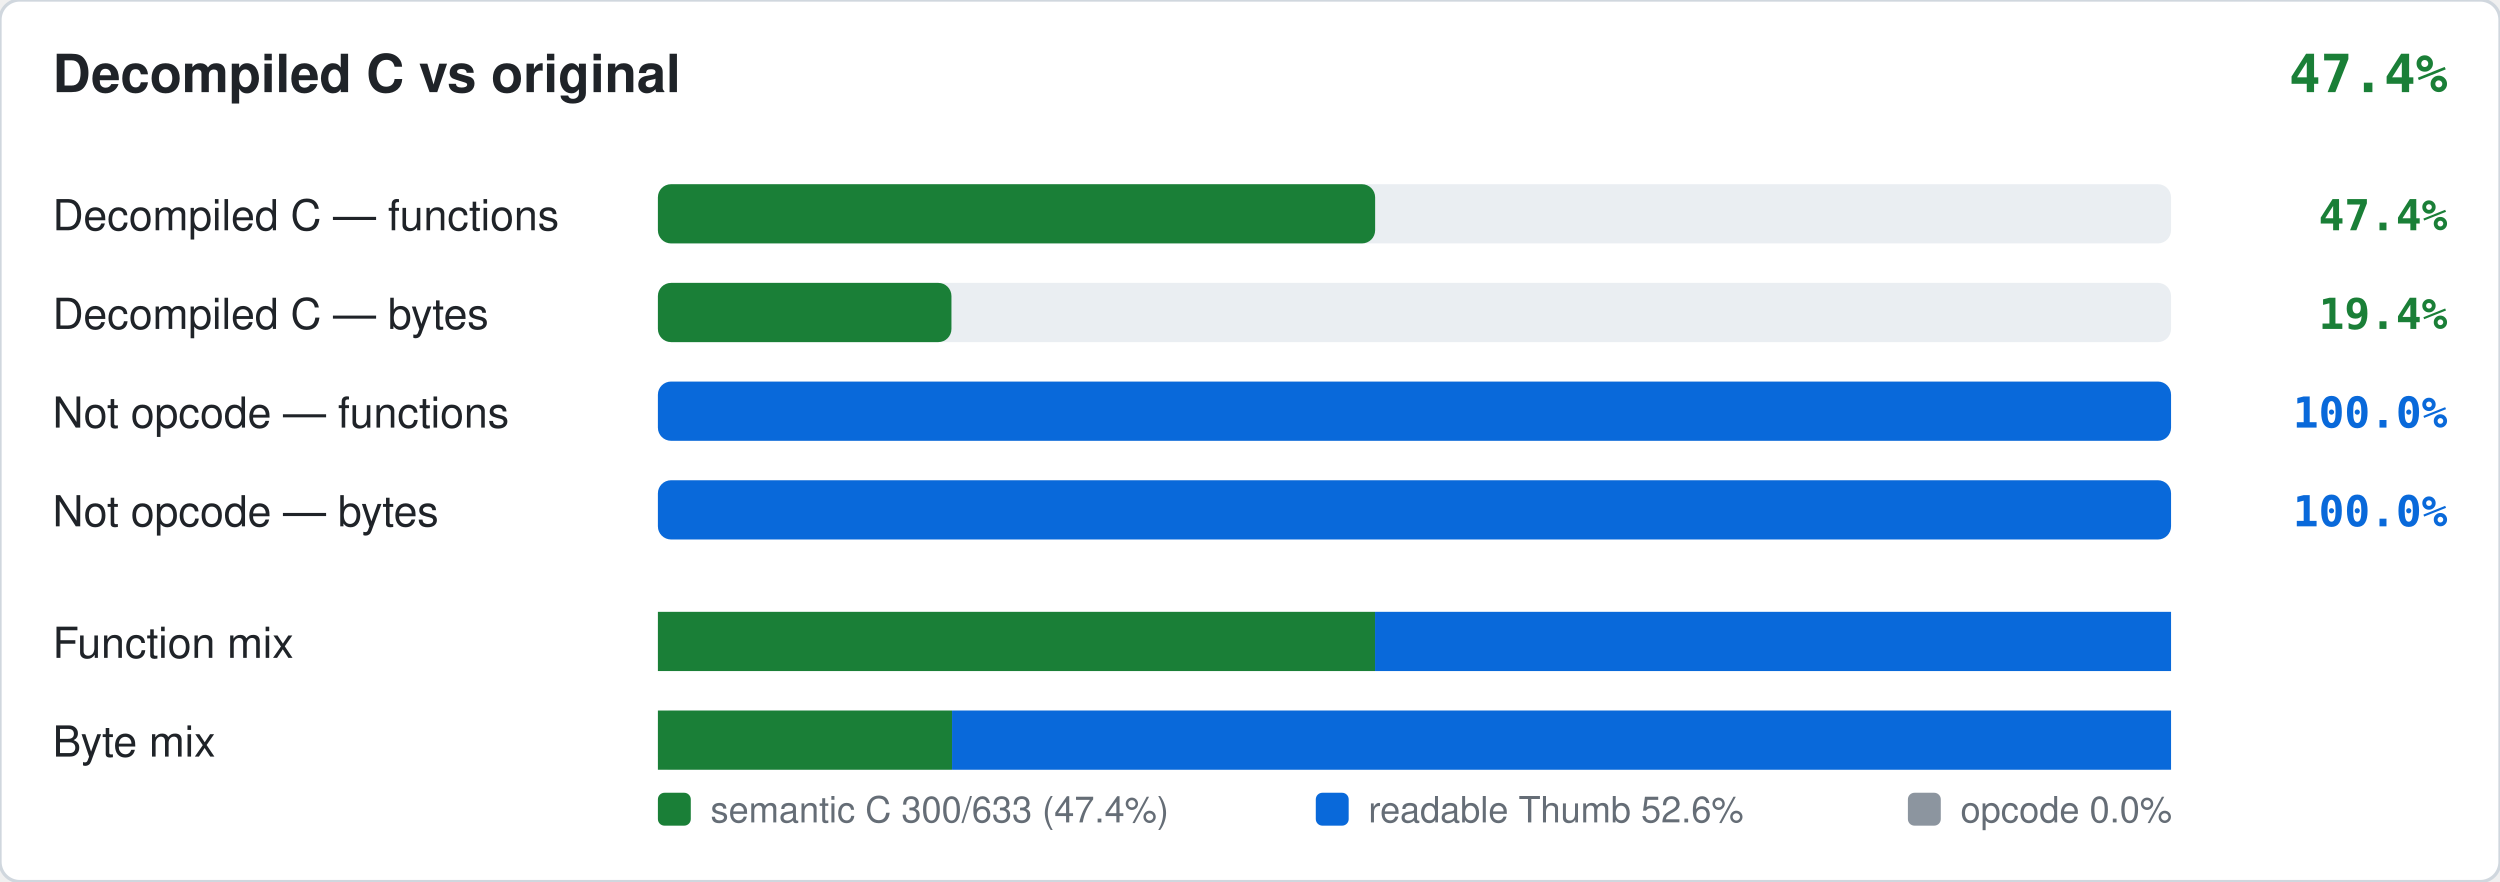
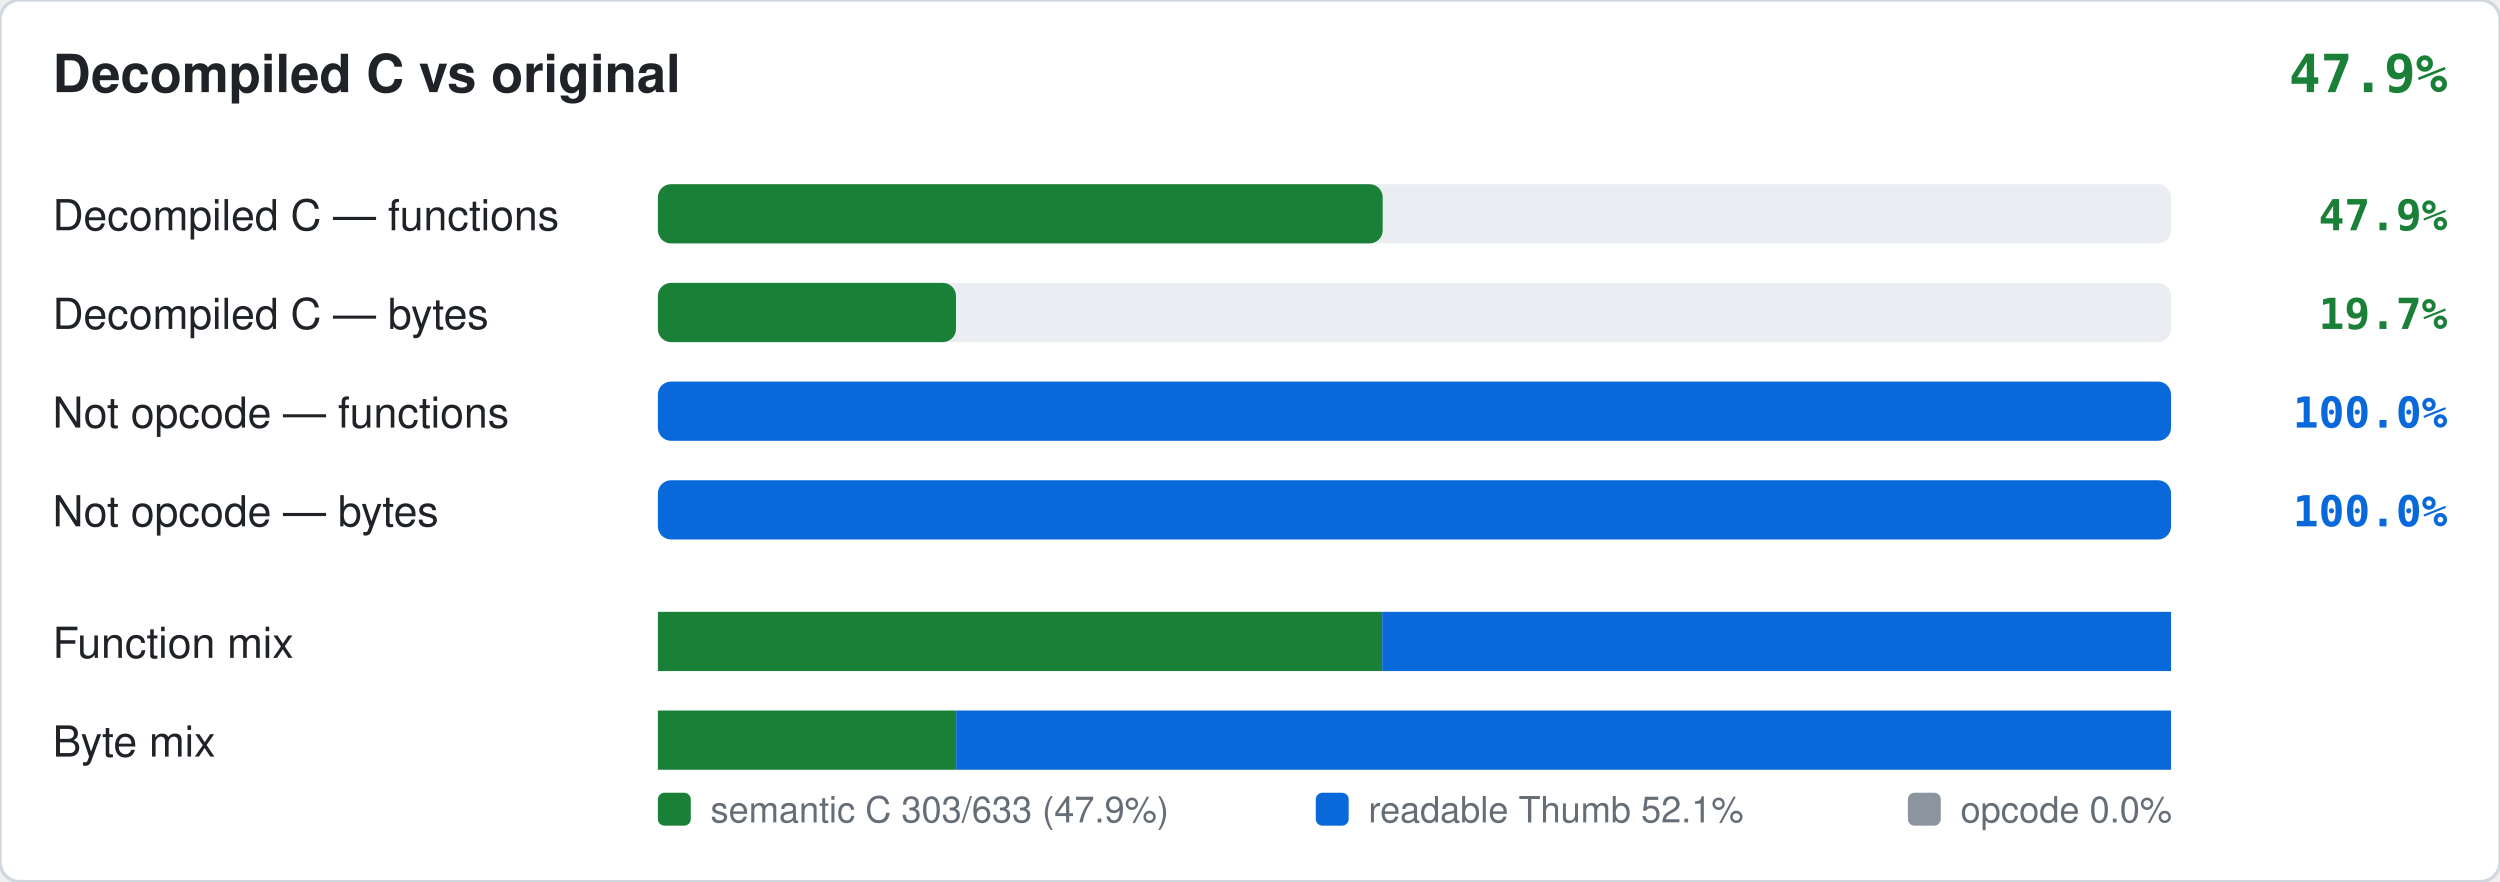
- <svg xmlns="http://www.w3.org/2000/svg" width="760" height="268" viewBox="0 0 760 268" role="img" aria-label="Decompiled C 47.4% functions, 19.4% bytes (300/633, 17,548/90,272)">
+ <svg xmlns="http://www.w3.org/2000/svg" width="760" height="268" viewBox="0 0 760 268" role="img" aria-label="Decompiled C 47.9% functions, 19.7% bytes (303/633, 17,796/90,272)">
  <rect width="760" height="268" rx="6" fill="#ffffff" stroke="#d0d7de" />
  <text x="16" y="28" font-family="-apple-system,BlinkMacSystemFont,Segoe UI,Helvetica,Arial,sans-serif" font-size="16" font-weight="600" fill="#1f2328">Decompiled C vs original</text>
-   <text x="744" y="28" text-anchor="end" font-family="ui-monospace,SFMono-Regular,Menlo,Consolas,monospace" font-size="16" font-weight="700" fill="#1a7f37">47.4%</text>
+   <text x="744" y="28" text-anchor="end" font-family="ui-monospace,SFMono-Regular,Menlo,Consolas,monospace" font-size="16" font-weight="700" fill="#1a7f37">47.9%</text>
  <text x="16" y="70" font-family="-apple-system,BlinkMacSystemFont,Segoe UI,Helvetica,Arial,sans-serif" font-size="13" fill="#1f2328">Decompiled C — functions</text>
  <rect x="200.00" y="56.00" width="460.00" height="18.00" rx="4" fill="#eaeef2" />
-   <rect x="200.00" y="56.00" width="218.04" height="18.00" rx="4" fill="#1a7f37" />
-   <text x="744" y="70" text-anchor="end" font-family="ui-monospace,SFMono-Regular,Menlo,Consolas,monospace" font-size="13" font-weight="700" fill="#1a7f37">47.4%</text>
+   <rect x="200.00" y="56.00" width="220.34" height="18.00" rx="4" fill="#1a7f37" />
+   <text x="744" y="70" text-anchor="end" font-family="ui-monospace,SFMono-Regular,Menlo,Consolas,monospace" font-size="13" font-weight="700" fill="#1a7f37">47.9%</text>
  <text x="16" y="100" font-family="-apple-system,BlinkMacSystemFont,Segoe UI,Helvetica,Arial,sans-serif" font-size="13" fill="#1f2328">Decompiled C — bytes</text>
  <rect x="200.00" y="86.00" width="460.00" height="18.00" rx="4" fill="#eaeef2" />
-   <rect x="200.00" y="86.00" width="89.24" height="18.00" rx="4" fill="#1a7f37" />
-   <text x="744" y="100" text-anchor="end" font-family="ui-monospace,SFMono-Regular,Menlo,Consolas,monospace" font-size="13" font-weight="700" fill="#1a7f37">19.4%</text>
+   <rect x="200.00" y="86.00" width="90.62" height="18.00" rx="4" fill="#1a7f37" />
+   <text x="744" y="100" text-anchor="end" font-family="ui-monospace,SFMono-Regular,Menlo,Consolas,monospace" font-size="13" font-weight="700" fill="#1a7f37">19.7%</text>
  <text x="16" y="130" font-family="-apple-system,BlinkMacSystemFont,Segoe UI,Helvetica,Arial,sans-serif" font-size="13" fill="#1f2328">Not opcode — functions</text>
  <rect x="200.00" y="116.00" width="460.00" height="18.00" rx="4" fill="#eaeef2" />
  <rect x="200.00" y="116.00" width="460.00" height="18.00" rx="4" fill="#0969da" />
  <text x="744" y="130" text-anchor="end" font-family="ui-monospace,SFMono-Regular,Menlo,Consolas,monospace" font-size="13" font-weight="700" fill="#0969da">100.0%</text>
  <text x="16" y="160" font-family="-apple-system,BlinkMacSystemFont,Segoe UI,Helvetica,Arial,sans-serif" font-size="13" fill="#1f2328">Not opcode — bytes</text>
  <rect x="200.00" y="146.00" width="460.00" height="18.00" rx="4" fill="#eaeef2" />
  <rect x="200.00" y="146.00" width="460.00" height="18.00" rx="4" fill="#0969da" />
  <text x="744" y="160" text-anchor="end" font-family="ui-monospace,SFMono-Regular,Menlo,Consolas,monospace" font-size="13" font-weight="700" fill="#0969da">100.0%</text>
  <text x="16" y="200" font-family="-apple-system,BlinkMacSystemFont,Segoe UI,Helvetica,Arial,sans-serif" font-size="13" fill="#1f2328">Function mix</text>
  <rect x="200.00" y="186.00" width="460.00" height="18.00" rx="4" fill="#eaeef2" />
-   <rect x="200.00" y="186.00" width="218.01" height="18.00" fill="#1a7f37" />
-   <rect x="418.01" y="186.00" width="241.99" height="18.00" fill="#0969da" />
+   <rect x="200.00" y="186.00" width="220.19" height="18.00" fill="#1a7f37" />
+   <rect x="420.19" y="186.00" width="239.81" height="18.00" fill="#0969da" />
  <text x="16" y="230" font-family="-apple-system,BlinkMacSystemFont,Segoe UI,Helvetica,Arial,sans-serif" font-size="13" fill="#1f2328">Byte mix</text>
  <rect x="200.00" y="216.00" width="460.00" height="18.00" rx="4" fill="#eaeef2" />
-   <rect x="200.00" y="216.00" width="89.42" height="18.00" fill="#1a7f37" />
-   <rect x="289.42" y="216.00" width="370.58" height="18.00" fill="#0969da" />
+   <rect x="200.00" y="216.00" width="90.68" height="18.00" fill="#1a7f37" />
+   <rect x="290.68" y="216.00" width="369.32" height="18.00" fill="#0969da" />
  <rect x="200" y="241" width="10" height="10" rx="2" fill="#1a7f37" />
-   <text x="216" y="250" font-family="-apple-system,BlinkMacSystemFont,Segoe UI,Helvetica,Arial,sans-serif" font-size="11" fill="#656d76">semantic C 300/633 (47.4%)</text>
+   <text x="216" y="250" font-family="-apple-system,BlinkMacSystemFont,Segoe UI,Helvetica,Arial,sans-serif" font-size="11" fill="#656d76">semantic C 303/633 (47.9%)</text>
  <rect x="400" y="241" width="10" height="10" rx="2" fill="#0969da" />
-   <text x="416" y="250" font-family="-apple-system,BlinkMacSystemFont,Segoe UI,Helvetica,Arial,sans-serif" font-size="11" fill="#656d76">readable Thumb 52.6%</text>
+   <text x="416" y="250" font-family="-apple-system,BlinkMacSystemFont,Segoe UI,Helvetica,Arial,sans-serif" font-size="11" fill="#656d76">readable Thumb 52.1%</text>
  <rect x="580" y="241" width="10" height="10" rx="2" fill="#8c959f" />
  <text x="596" y="250" font-family="-apple-system,BlinkMacSystemFont,Segoe UI,Helvetica,Arial,sans-serif" font-size="11" fill="#656d76">opcode 0.0%</text>
</svg>
